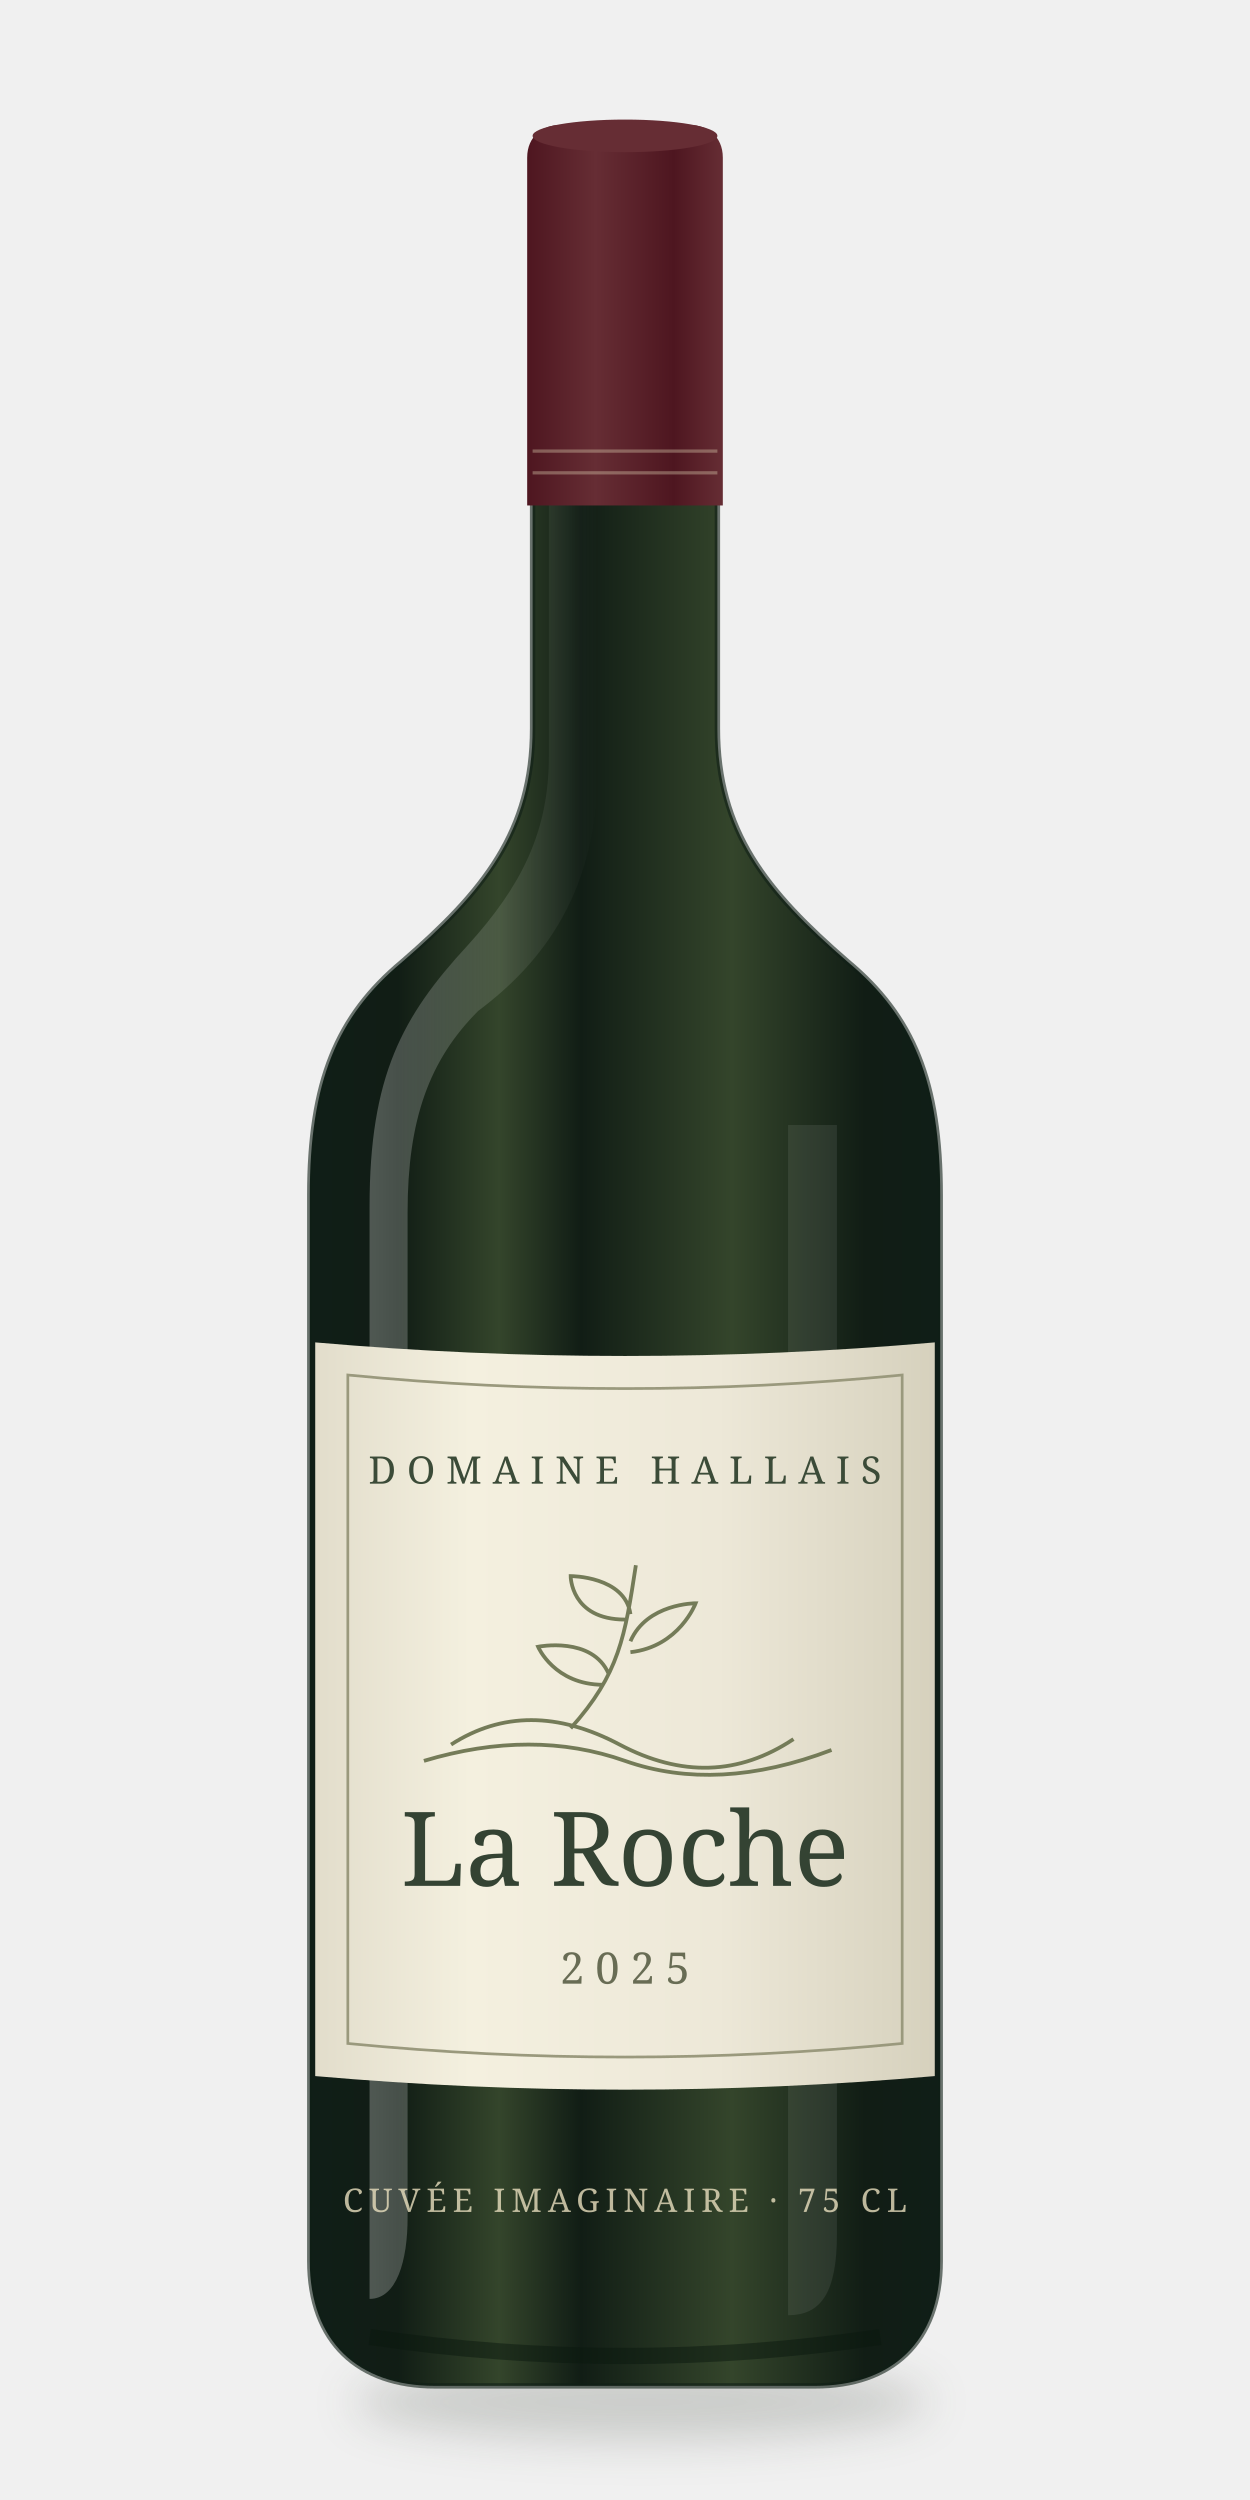
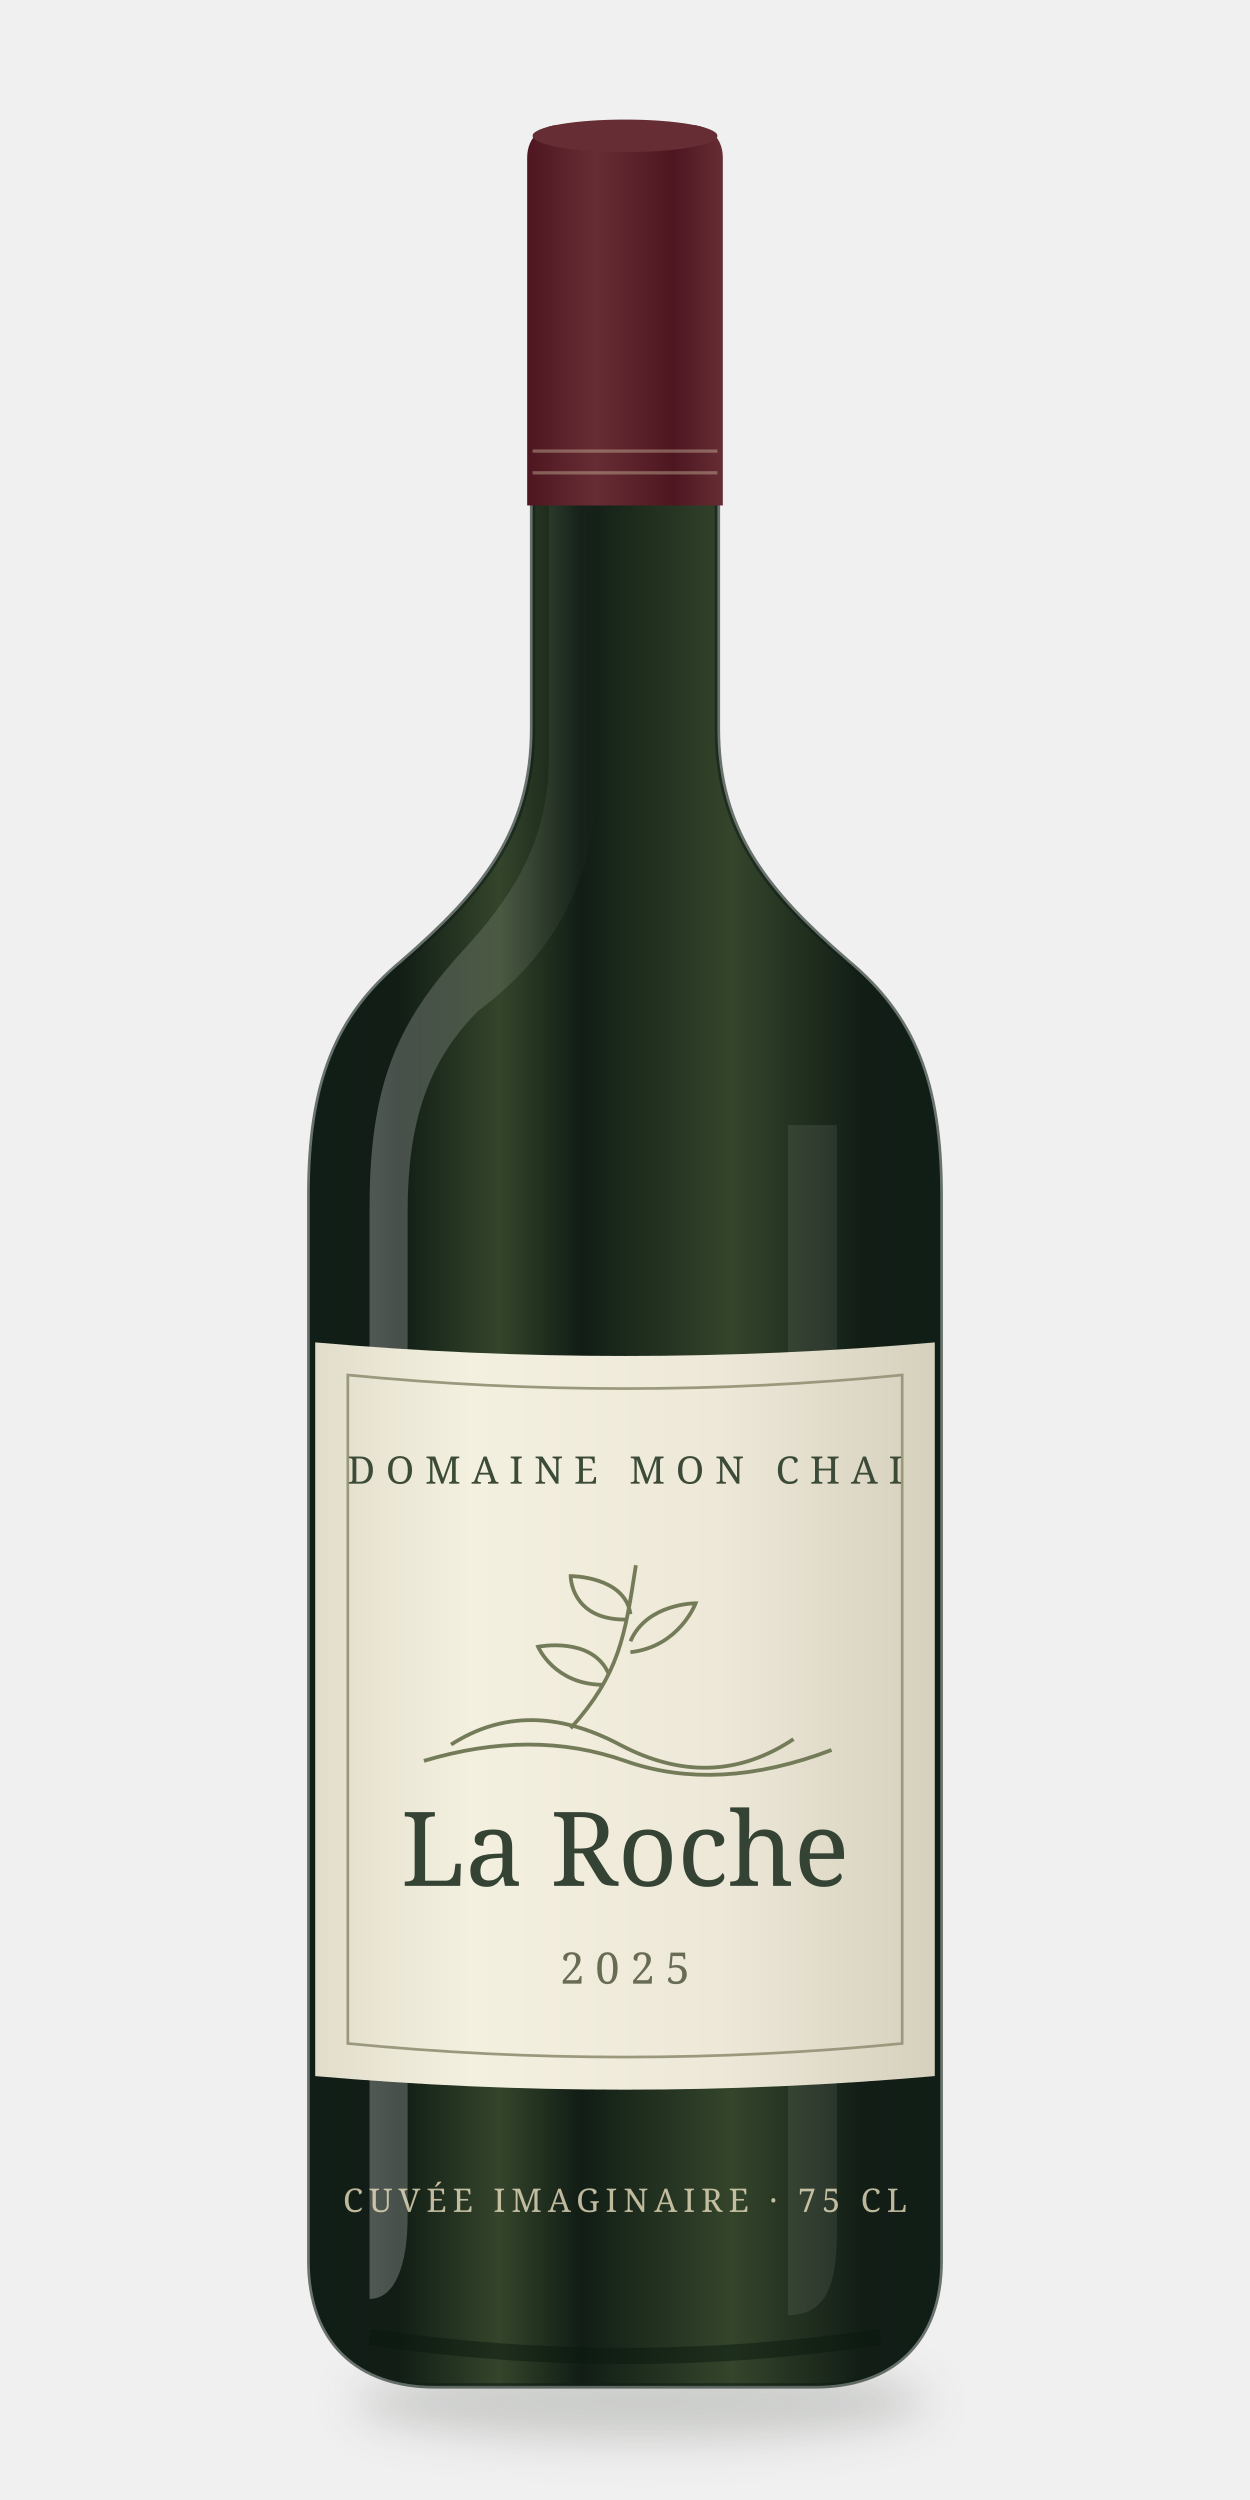
<svg xmlns="http://www.w3.org/2000/svg" viewBox="0 0 230 460" fill="none">
  <defs>
    <linearGradient id="glass">
      <stop stop-color="#101e17" />
      <stop offset=".14" stop-color="#111d15" />
      <stop offset=".3" stop-color="#34452b" />
      <stop offset=".43" stop-color="#111d15" />
      <stop offset=".67" stop-color="#34452b" />
      <stop offset=".88" stop-color="#111d15" />
      <stop offset="1" stop-color="#101e17" />
    </linearGradient>
    <linearGradient id="cap">
      <stop stop-color="#4e1620" />
      <stop offset=".35" stop-color="#662d34" />
      <stop offset=".75" stop-color="#4e1620" />
      <stop offset="1" stop-color="#662d34" />
    </linearGradient>
    <linearGradient id="paper" x1="0" x2="1">
      <stop stop-color="#e2ddcb" />
      <stop offset=".25" stop-color="#f4f0df" />
      <stop offset=".65" stop-color="#ede8d8" />
      <stop offset="1" stop-color="#d6d1bd" />
    </linearGradient>
    <linearGradient id="shine">
      <stop stop-color="#fff" stop-opacity=".26" />
      <stop offset="1" stop-color="#fff" stop-opacity="0" />
    </linearGradient>
    <filter id="shadow" x="-50%" y="-100%" width="200%" height="300%">
      <feGaussianBlur stdDeviation="4" />
    </filter>
  </defs>
  <ellipse cx="118" cy="442" rx="53" ry="7" fill="#323a2d" opacity=".2" filter="url(#shadow)" />
  <path d="M98 30h34v104c0 19 9 30 24 43 12 10 17 22 17 43v196c0 15-9 23-23 23H80c-14 0-23-8-23-23V220c0-21 5-33 17-43 15-13 24-24 24-43V30Z" fill="url(#glass)" stroke="#101e17" stroke-opacity=".6" />
  <path d="M101 75h9v66c0 23-10 36-22 45-9 9-13 20-13 37v185c0 8-2 15-7 15V222c0-24 6-35 18-48 10-11 15-21 15-35Z" fill="url(#shine)" />
  <path d="M145 207h9v204c0 11-3 15-9 15Z" fill="#fff" opacity=".08" />
  <path d="M97 29c0-4 3-6 6-6h24c3 0 6 2 6 6v64H97V29Z" fill="url(#cap)" />
  <ellipse cx="115" cy="25" rx="17" ry="3" fill="#662d34" />
  <path d="M98 83h34M98 87h34" stroke="#e6dcbb" opacity=".35" stroke-width=".6" />
  <path d="M58 247q57 5 114 0v135q-57 5-114 0V247Z" fill="url(#paper)" />
  <path d="M64 253q51 5 102 0v123q-51 5-102 0V253Z" stroke="#9a997d" stroke-width=".5" />
-   <text x="115" y="273" text-anchor="middle" font-family="Georgia,serif" font-size="7" letter-spacing="2" fill="#3b4b38">DOMAINE HALLAIS</text>
+   <text x="115" y="273" text-anchor="middle" font-family="Georgia,serif" font-size="7" letter-spacing="2" fill="#3b4b38">DOMAINE MON CHAI</text>
  <g stroke="#747b58" stroke-width=".7">
    <path d="M105 318c9-10 10-17 12-30m-2 10c-10 0-10-8-10-8s10 0 11 7m0 7c9-1 12-9 12-9s-9 0-12 7m-5 8c-9 0-12-7-12-7s10-2 13 5" />
    <path d="M83 321q14-9 31 0t32-1M78 324q20-6 37 0t38-2" />
  </g>
  <text x="115" y="347" text-anchor="middle" font-family="Georgia,serif" font-size="19" fill="#344333">La Roche</text>
  <text x="115" y="365" text-anchor="middle" font-family="Georgia,serif" font-size="8" letter-spacing="2" fill="#686c54">2025</text>
  <text x="115" y="407" text-anchor="middle" font-family="Georgia,serif" font-size="6" letter-spacing="1.1" fill="#e9dfbe" opacity=".8">CUVÉE IMAGINAIRE · 75 CL</text>
  <path d="M68 430q47 7 94 0" stroke="#0b180e" stroke-opacity=".5" stroke-width="3" />
</svg>
